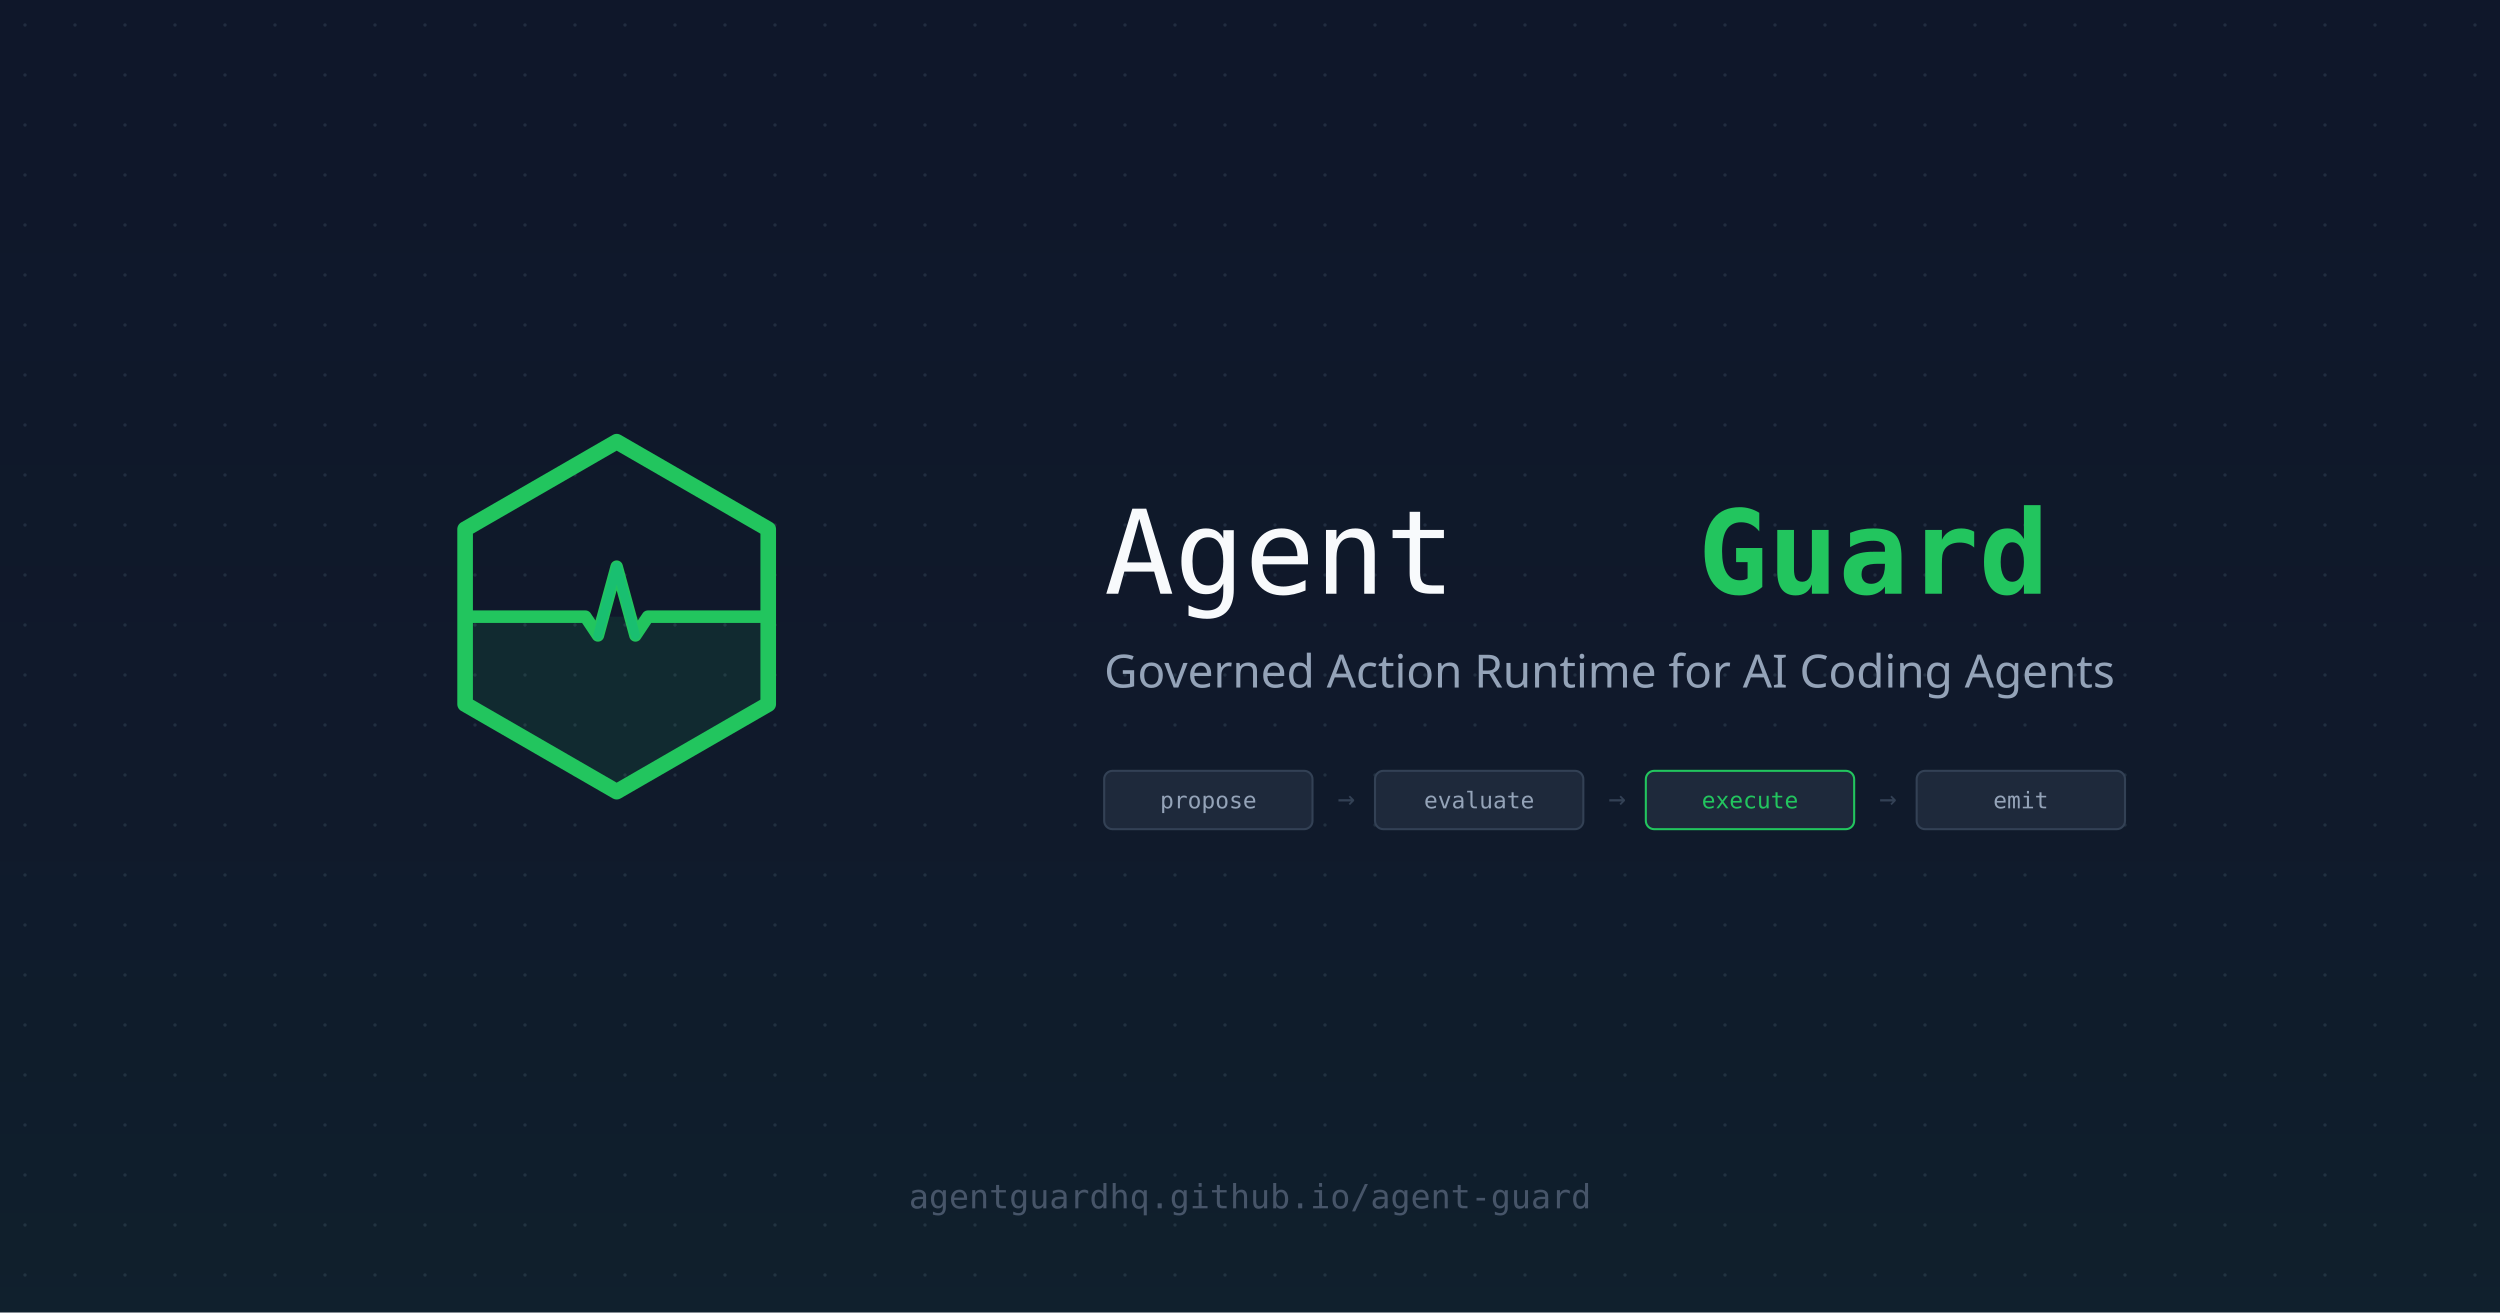
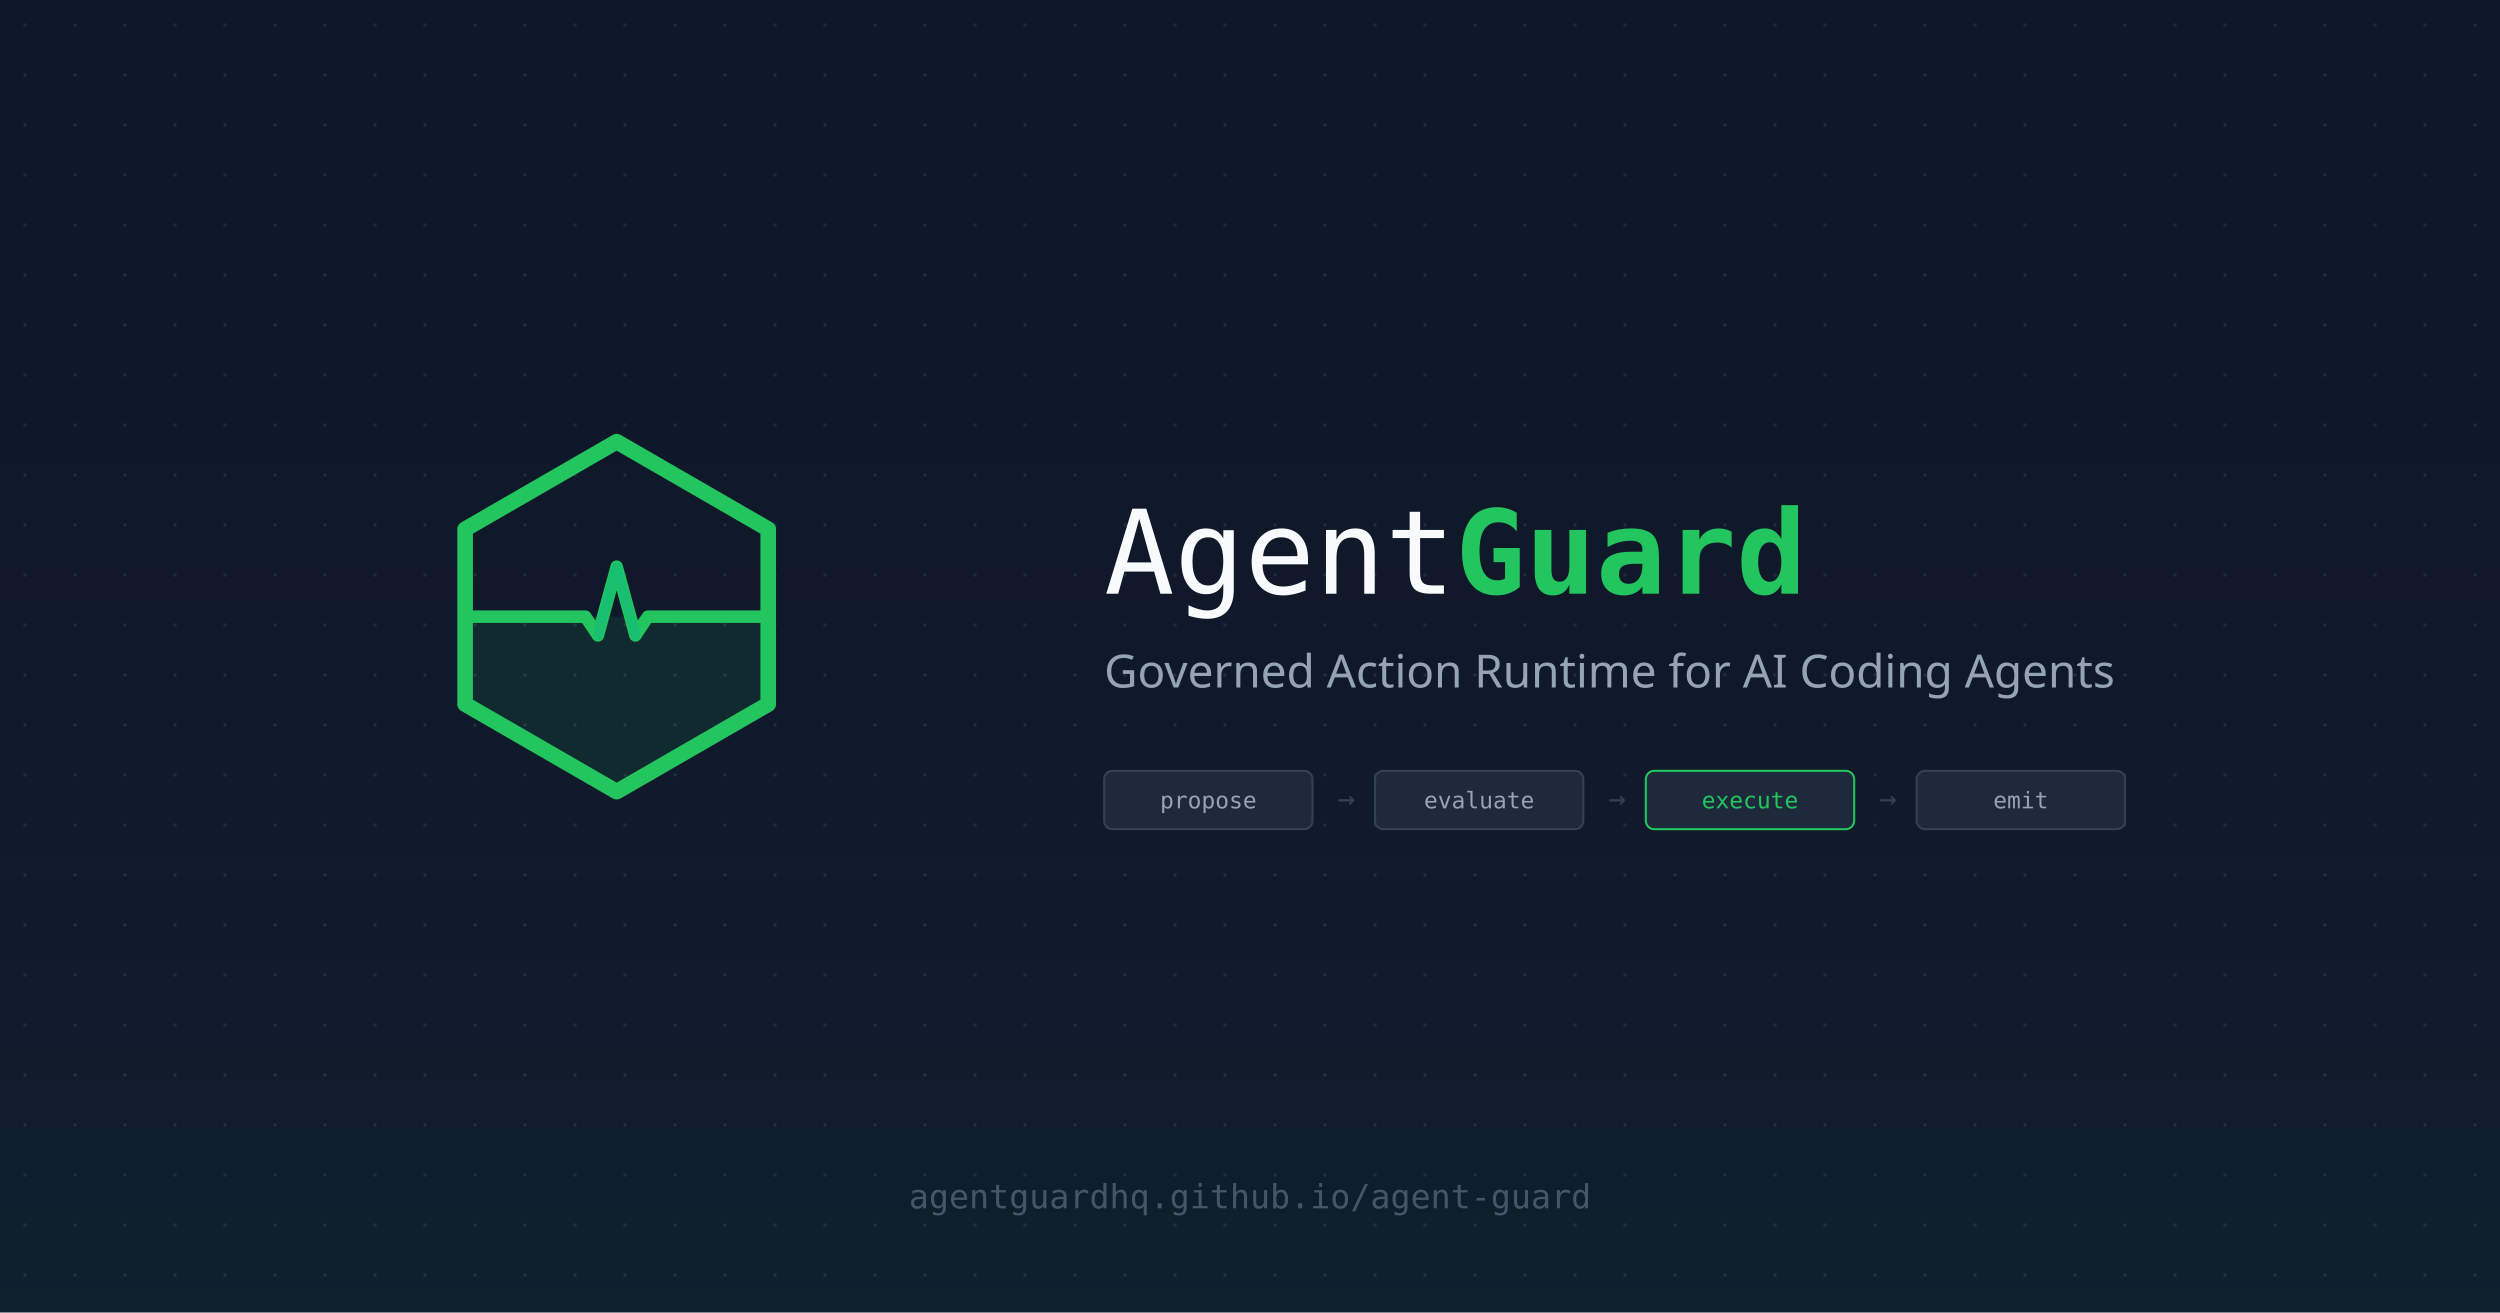
<svg xmlns="http://www.w3.org/2000/svg" viewBox="0 0 1200 630" fill="none">
  <rect width="1200" height="630" fill="#0F172A" />
  <defs>
    <pattern id="dots" x="0" y="0" width="24" height="24" patternUnits="userSpaceOnUse">
      <circle cx="12" cy="12" r="0.8" fill="#334155" opacity="0.5" />
    </pattern>
  </defs>
  <rect width="1200" height="630" fill="url(#dots)" />
  <defs>
    <linearGradient id="fade" x1="0" y1="0" x2="0" y2="1">
      <stop offset="0" stop-color="#0F172A" stop-opacity="0" />
      <stop offset="1" stop-color="#22C55E" stop-opacity="0.05" />
    </linearGradient>
  </defs>
  <rect width="1200" height="630" fill="url(#fade)" />
  <g transform="translate(200, 200) scale(3)">
    <polygon points="7.75,32 7.75,46 32,60 56.25,46 56.25,32" fill="#22C55E" fill-opacity="0.1" />
    <polygon points="32,4 56.25,18 56.25,46 32,60 7.75,46 7.75,18" stroke="#22C55E" stroke-width="2.5" stroke-linecap="round" stroke-linejoin="round" fill="none" />
    <polyline points="7.75,32 27,32 29,35 32,24 35,35 37,32 56.25,32" stroke="#22C55E" stroke-width="2" stroke-linecap="round" stroke-linejoin="round" fill="none" />
    <polyline points="29,35 32,24 35,35" stroke="#10B981" stroke-width="1.5" stroke-linecap="round" stroke-linejoin="round" fill="none" opacity="0.5" />
  </g>
-   <text x="530" y="285" font-family="'JetBrains Mono', 'SF Mono', monospace" font-size="56" font-weight="400" fill="#F8FAFC">Agent</text>
-   <text x="815" y="285" font-family="'JetBrains Mono', 'SF Mono', monospace" font-size="56" font-weight="700" fill="#22C55E">Guard</text>
+   <text x="530" y="285" font-family="'JetBrains Mono', 'SF Mono', monospace" font-size="56" font-weight="400" fill="#F8FAFC">Agent<tspan font-weight="700" fill="#22C55E">Guard</tspan>
+   </text>
  <text x="530" y="330" font-family="'IBM Plex Sans', 'Segoe UI', sans-serif" font-size="22" font-weight="400" fill="#94A3B8">Governed Action Runtime for AI Coding Agents</text>
  <g transform="translate(530, 370)">
    <rect x="0" y="0" width="100" height="28" rx="4" fill="#1E293B" stroke="#334155" stroke-width="1" />
    <text x="50" y="18" font-family="'JetBrains Mono', monospace" font-size="11" fill="#94A3B8" text-anchor="middle">propose</text>
    <text x="112" y="18" font-family="monospace" font-size="14" fill="#334155">→</text>
    <rect x="130" y="0" width="100" height="28" rx="4" fill="#1E293B" stroke="#334155" stroke-width="1" />
    <text x="180" y="18" font-family="'JetBrains Mono', monospace" font-size="11" fill="#94A3B8" text-anchor="middle">evaluate</text>
    <text x="242" y="18" font-family="monospace" font-size="14" fill="#334155">→</text>
    <rect x="260" y="0" width="100" height="28" rx="4" fill="#1E293B" stroke="#22C55E" stroke-width="1" />
    <text x="310" y="18" font-family="'JetBrains Mono', monospace" font-size="11" fill="#22C55E" text-anchor="middle">execute</text>
    <text x="372" y="18" font-family="monospace" font-size="14" fill="#334155">→</text>
    <rect x="390" y="0" width="100" height="28" rx="4" fill="#1E293B" stroke="#334155" stroke-width="1" />
    <text x="440" y="18" font-family="'JetBrains Mono', monospace" font-size="11" fill="#94A3B8" text-anchor="middle">emit</text>
  </g>
  <text x="600" y="580" font-family="'JetBrains Mono', monospace" font-size="16" fill="#475569" text-anchor="middle">agentguardhq.github.io/agent-guard</text>
</svg>
